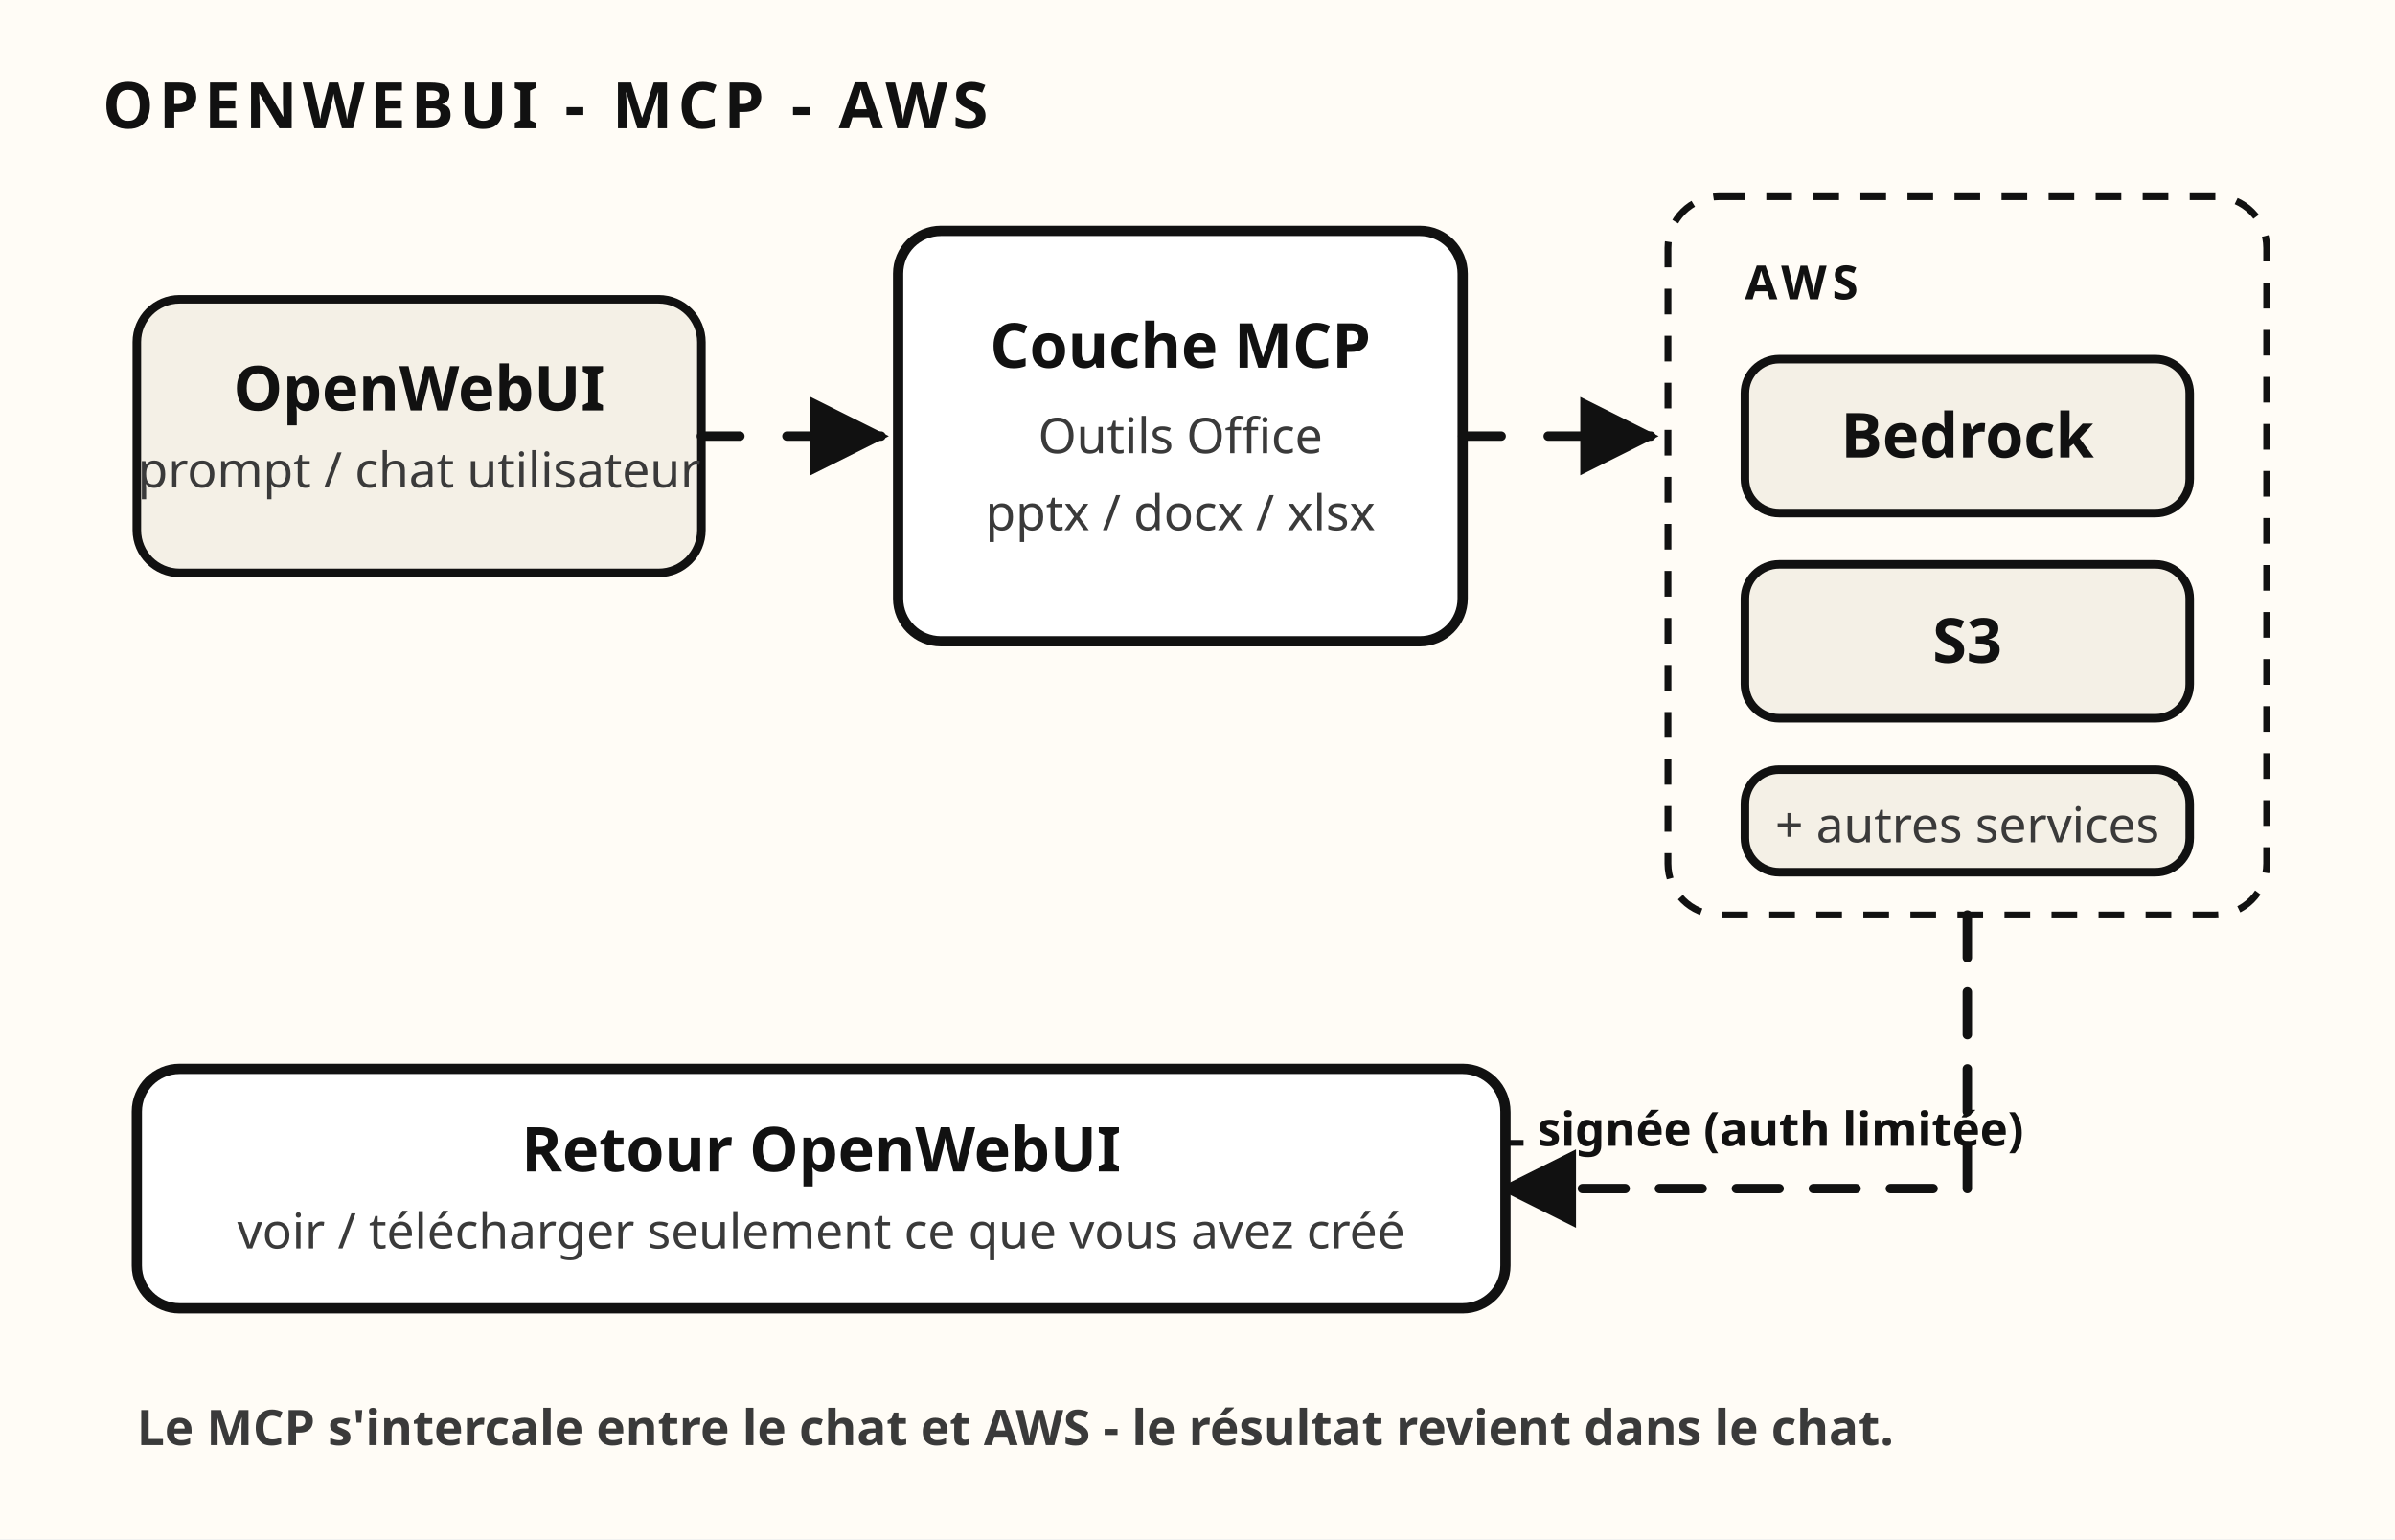
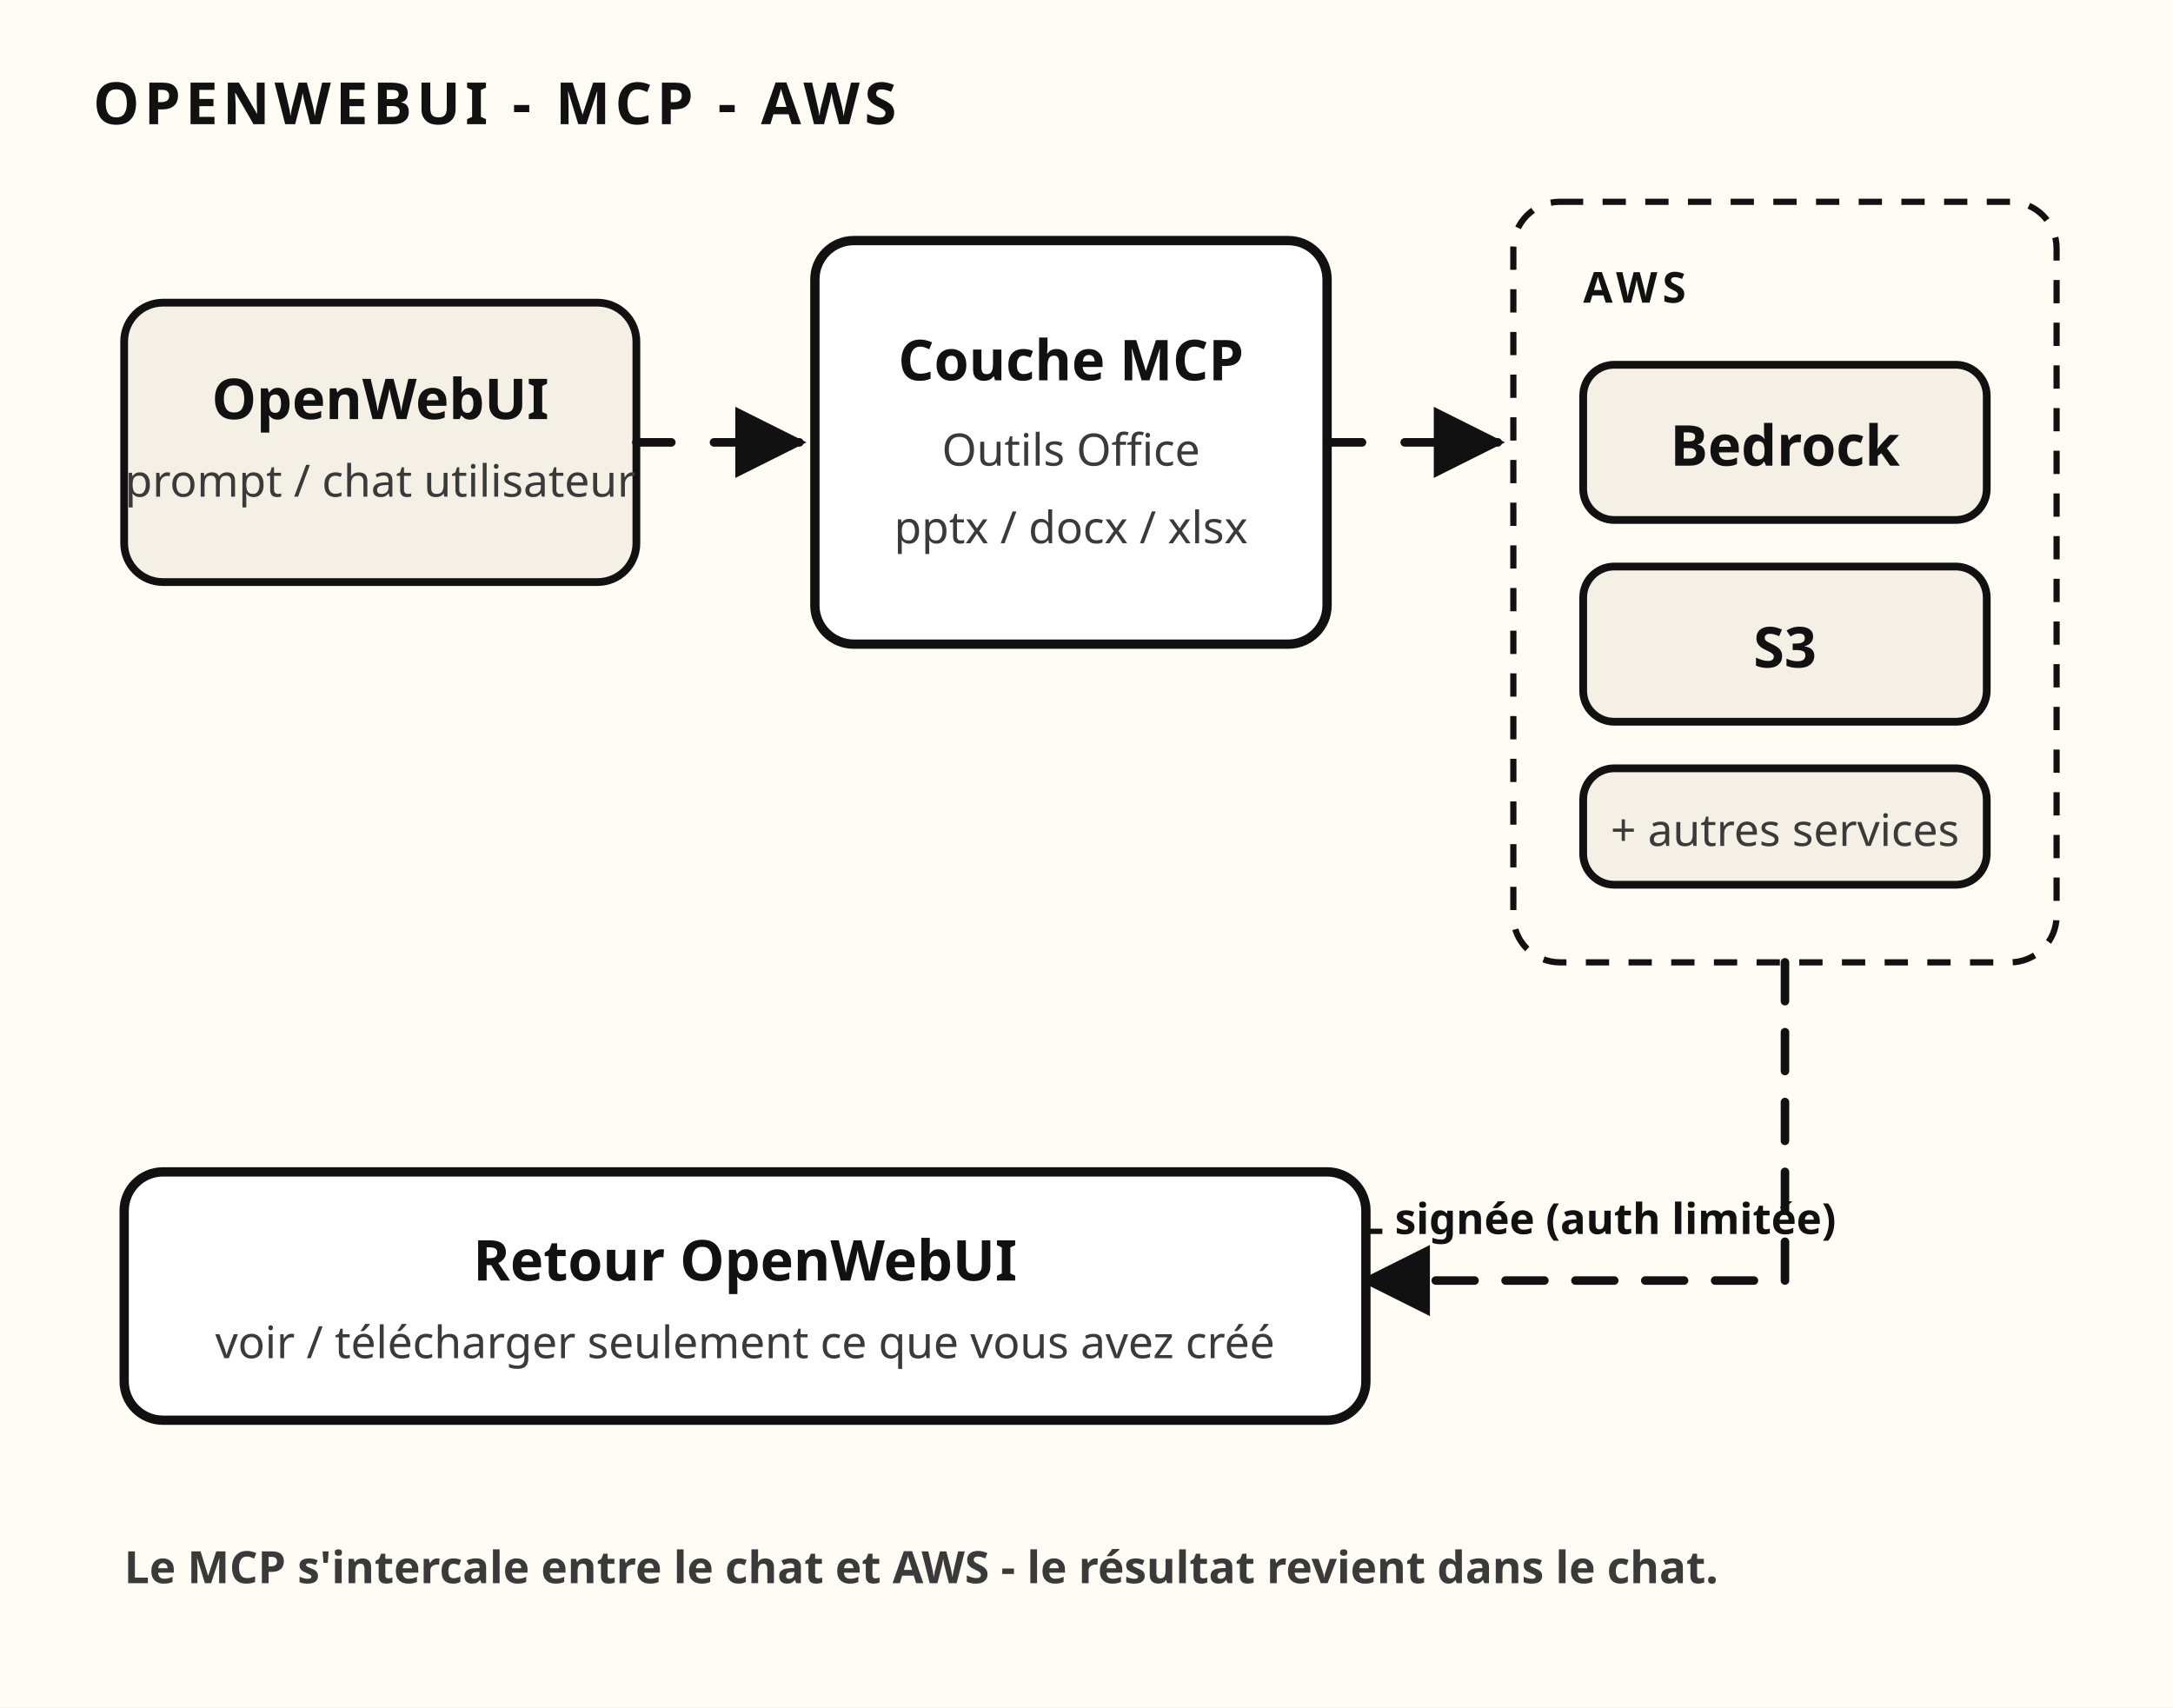
- <svg xmlns="http://www.w3.org/2000/svg" viewBox="0 0 560 360" role="img" aria-labelledby="t d">
+ <svg xmlns="http://www.w3.org/2000/svg" viewBox="0 0 560 440" role="img" aria-labelledby="t d">
  <defs>
    <marker id="a" viewBox="0 0 12 12" refX="10" refY="6" markerWidth="10" markerHeight="10" orient="auto-start-reverse">
      <path d="M1 1 L11 6 L1 11 Z" fill="#111" />
    </marker>
    <style>
      .bg { fill:#fffcf6; }
      .b { fill:#f4f0e6; stroke:#111; stroke-width:2; }
      .hi { fill:#fff; stroke:#111; stroke-width:2.4; }
      .out { fill:none; stroke:#111; stroke-width:1.6; stroke-dasharray:6 5; }
      .plane { fill:none; stroke:#111; stroke-width:1.8; stroke-dasharray:7 5; }
      .cloud { fill:none; stroke:#111; stroke-width:1.6; stroke-dasharray:6 5; }
      .title { font-family:Segoe UI,system-ui,sans-serif; font-size:15px; font-weight:800; letter-spacing:0.08em; fill:#111; }
      .lab { font-family:Segoe UI,system-ui,sans-serif; font-size:14.5px; font-weight:800; fill:#111; }
      .sub { font-family:Segoe UI,system-ui,sans-serif; font-size:11.5px; font-weight:500; fill:#3a3a3a; }
      .cap { font-family:Segoe UI,system-ui,sans-serif; font-size:11px; font-weight:800; letter-spacing:0.12em; fill:#111; }
      .line {
        stroke:#111; stroke-width:2.2; fill:none; marker-end:url(#a);
        stroke-linecap:round; stroke-linejoin:round;
        stroke-dasharray:9 11;
        animation: flow 1.05s linear infinite;
      }
-       /* RAG / corpus / ingest: slower packets */
      .line.ingest {
        stroke-dasharray: 4 16;
        animation: flow 1.7s linear infinite;
      }
-       /* Return / report path: slightly quicker */
      .line.return {
        stroke-dasharray: 10 8;
        animation: flow 0.85s linear infinite;
      }
      .line.stem {
        marker-end: none;
        stroke-dasharray: 9 11;
        animation: flow 1.05s linear infinite;
      }
      .hi.pulse {
        animation: node-pulse 2.6s ease-in-out infinite;
      }
      .lbl.flow-lbl {
        animation: lbl-pulse 2.2s ease-in-out infinite;
      }
      .lbl { font-family:Segoe UI,system-ui,sans-serif; font-size:11px; font-weight:700; fill:#111; }
      .foot { font-family:Segoe UI,system-ui,sans-serif; font-size:11.5px; font-weight:600; fill:#3a3a3a; }
      @keyframes flow {
        to { stroke-dashoffset: -20; }
      }
      @keyframes node-pulse {
        0%, 100% { stroke-width: 2.4; }
        50% { stroke-width: 3.4; }
      }
      @keyframes lbl-pulse {
        0%, 100% { opacity: 0.55; }
        50% { opacity: 1; }
      }
      @media (prefers-reduced-motion: reduce) {
        .line, .line.ingest, .line.return, .line.stem, .hi.pulse, .lbl.flow-lbl { animation: none; }
        .line, .line.ingest, .line.return, .line.stem { stroke-dasharray: none; }
      }
    </style>
  </defs>
-   <rect class="bg" width="560" height="360" />
-   <text x="24" y="30" class="title">OPENWEBUI - MCP - AWS</text>
-   <rect class="b" x="32" y="70" width="132" height="64" rx="10" />
-   <text x="98" y="96" text-anchor="middle" class="lab">OpenWebUI</text>
-   <text x="98" y="114" text-anchor="middle" class="sub">prompt / chat utilisateur</text>
-   <line class="line" x1="164" y1="102" x2="206" y2="102" />
-   <rect class="hi pulse" x="210" y="54" width="132" height="96" rx="10" />
-   <text x="276" y="86" text-anchor="middle" class="lab">Couche MCP</text>
-   <text x="276" y="106" text-anchor="middle" class="sub">Outils Office</text>
-   <text x="276" y="124" text-anchor="middle" class="sub">pptx / docx / xlsx</text>
-   <line class="line" x1="342" y1="102" x2="386" y2="102" />
-   <rect class="cloud" x="390" y="46" width="140" height="168" rx="12" />
-   <text x="408" y="70" class="cap">AWS</text>
-   <rect class="b" x="408" y="84" width="104" height="36" rx="8" />
-   <text x="460" y="107" text-anchor="middle" class="lab">Bedrock</text>
-   <rect class="b" x="408" y="132" width="104" height="36" rx="8" />
-   <text x="460" y="155" text-anchor="middle" class="lab">S3</text>
-   <rect class="b" x="408" y="180" width="104" height="24" rx="8" />
-   <text x="460" y="197" text-anchor="middle" class="sub">+ autres services</text>
-   <path class="line return" d="M460 214 V278 H352" />
-   <text x="404" y="268" text-anchor="middle" class="lbl flow-lbl">URL signée (auth limitée)</text>
-   <rect class="hi pulse" x="32" y="250" width="320" height="56" rx="10" />
-   <text x="192" y="274" text-anchor="middle" class="lab">Retour OpenWebUI</text>
-   <text x="192" y="292" text-anchor="middle" class="sub">voir / télécharger seulement ce que vous avez créé</text>
-   <text x="32" y="338" class="foot">Le MCP s'intercale entre le chat et AWS - le résultat revient dans le chat.</text>
+   <rect class="bg" width="560" height="440" />
+   <text x="24" y="32" class="title">OPENWEBUI - MCP - AWS</text>
+   <rect class="b" x="32" y="78" width="132" height="72" rx="10" />
+   <text x="98" y="108" text-anchor="middle" class="lab">OpenWebUI</text>
+   <text x="98" y="128" text-anchor="middle" class="sub">prompt / chat utilisateur</text>
+   <line class="line" x1="164" y1="114" x2="206" y2="114" />
+   <rect class="hi pulse" x="210" y="62" width="132" height="104" rx="10" />
+   <text x="276" y="98" text-anchor="middle" class="lab">Couche MCP</text>
+   <text x="276" y="120" text-anchor="middle" class="sub">Outils Office</text>
+   <text x="276" y="140" text-anchor="middle" class="sub">pptx / docx / xlsx</text>
+   <line class="line" x1="342" y1="114" x2="386" y2="114" />
+   <rect class="cloud" x="390" y="52" width="140" height="196" rx="12" />
+   <text x="408" y="78" class="cap">AWS</text>
+   <rect class="b" x="408" y="94" width="104" height="40" rx="8" />
+   <text x="460" y="120" text-anchor="middle" class="lab">Bedrock</text>
+   <rect class="b" x="408" y="146" width="104" height="40" rx="8" />
+   <text x="460" y="172" text-anchor="middle" class="lab">S3</text>
+   <rect class="b" x="408" y="198" width="104" height="30" rx="8" />
+   <text x="460" y="218" text-anchor="middle" class="sub">+ autres services</text>
+   <path class="line return" d="M460 248 V330 H352" />
+   <text x="404" y="318" text-anchor="middle" class="lbl flow-lbl">URL signée (auth limitée)</text>
+   <rect class="hi pulse" x="32" y="302" width="320" height="64" rx="10" />
+   <text x="192" y="330" text-anchor="middle" class="lab">Retour OpenWebUI</text>
+   <text x="192" y="350" text-anchor="middle" class="sub">voir / télécharger seulement ce que vous avez créé</text>
+   <text x="32" y="408" class="foot">Le MCP s'intercale entre le chat et AWS - le résultat revient dans le chat.</text>
</svg>
